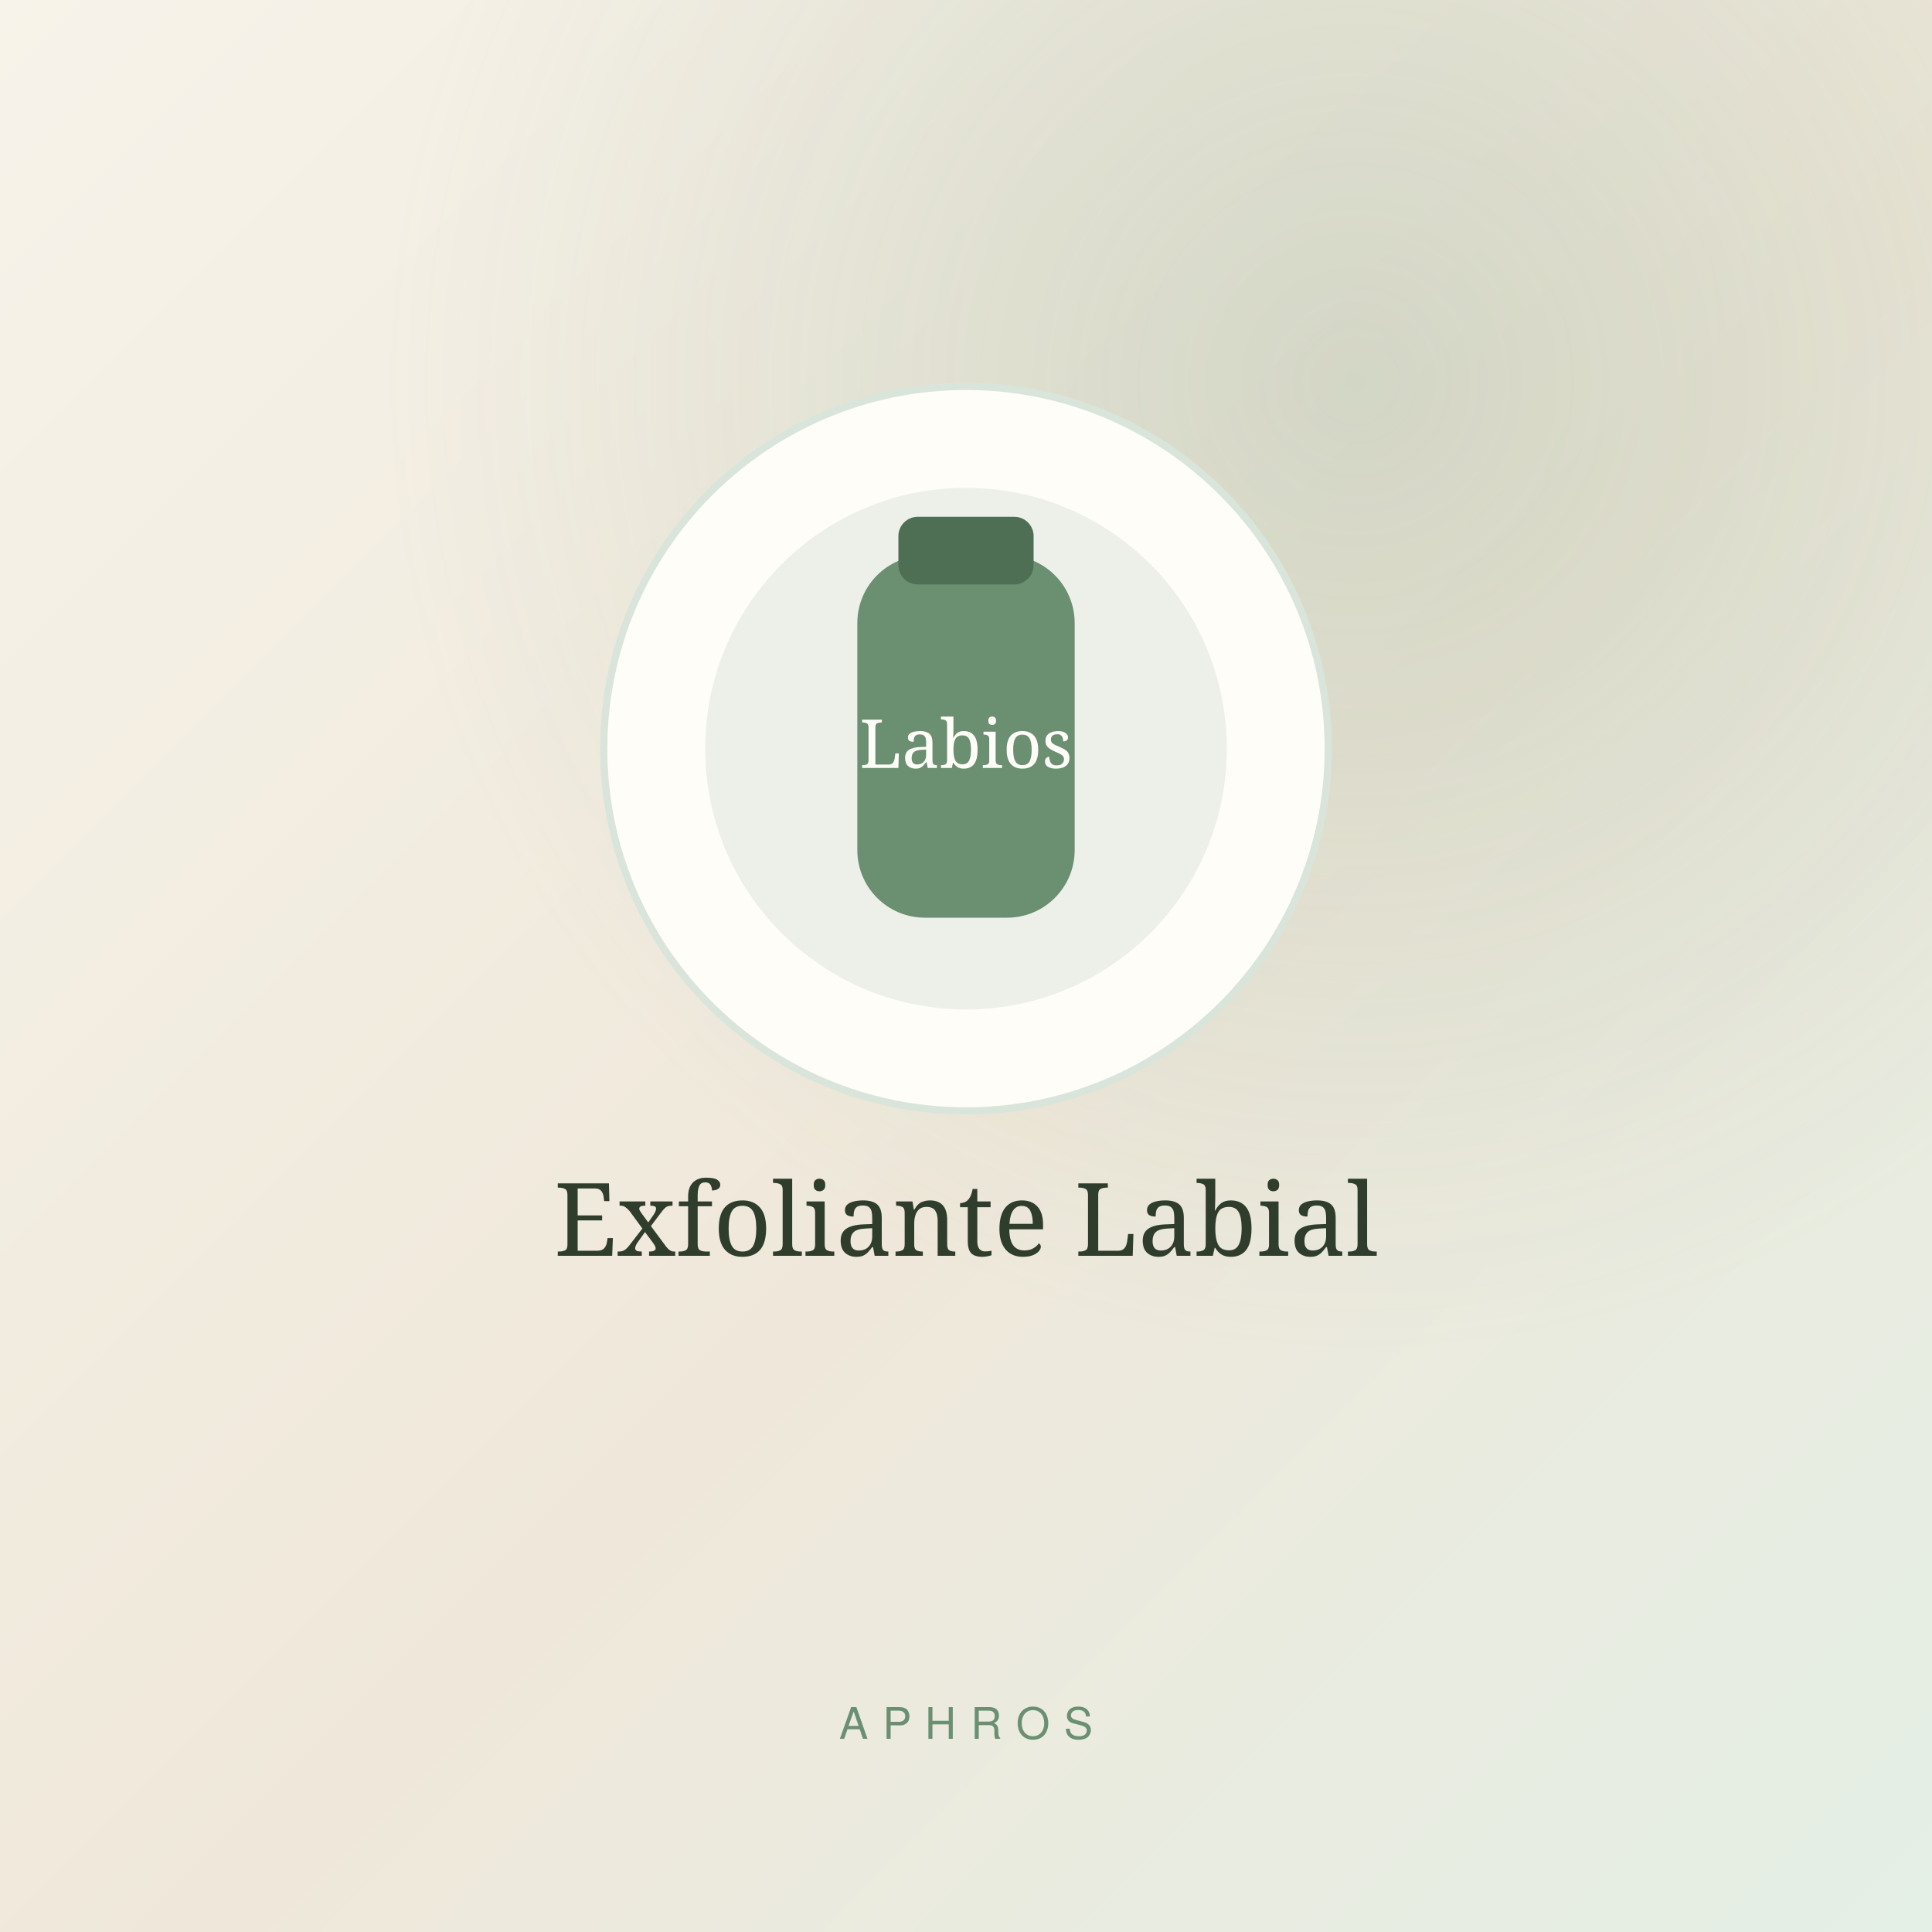
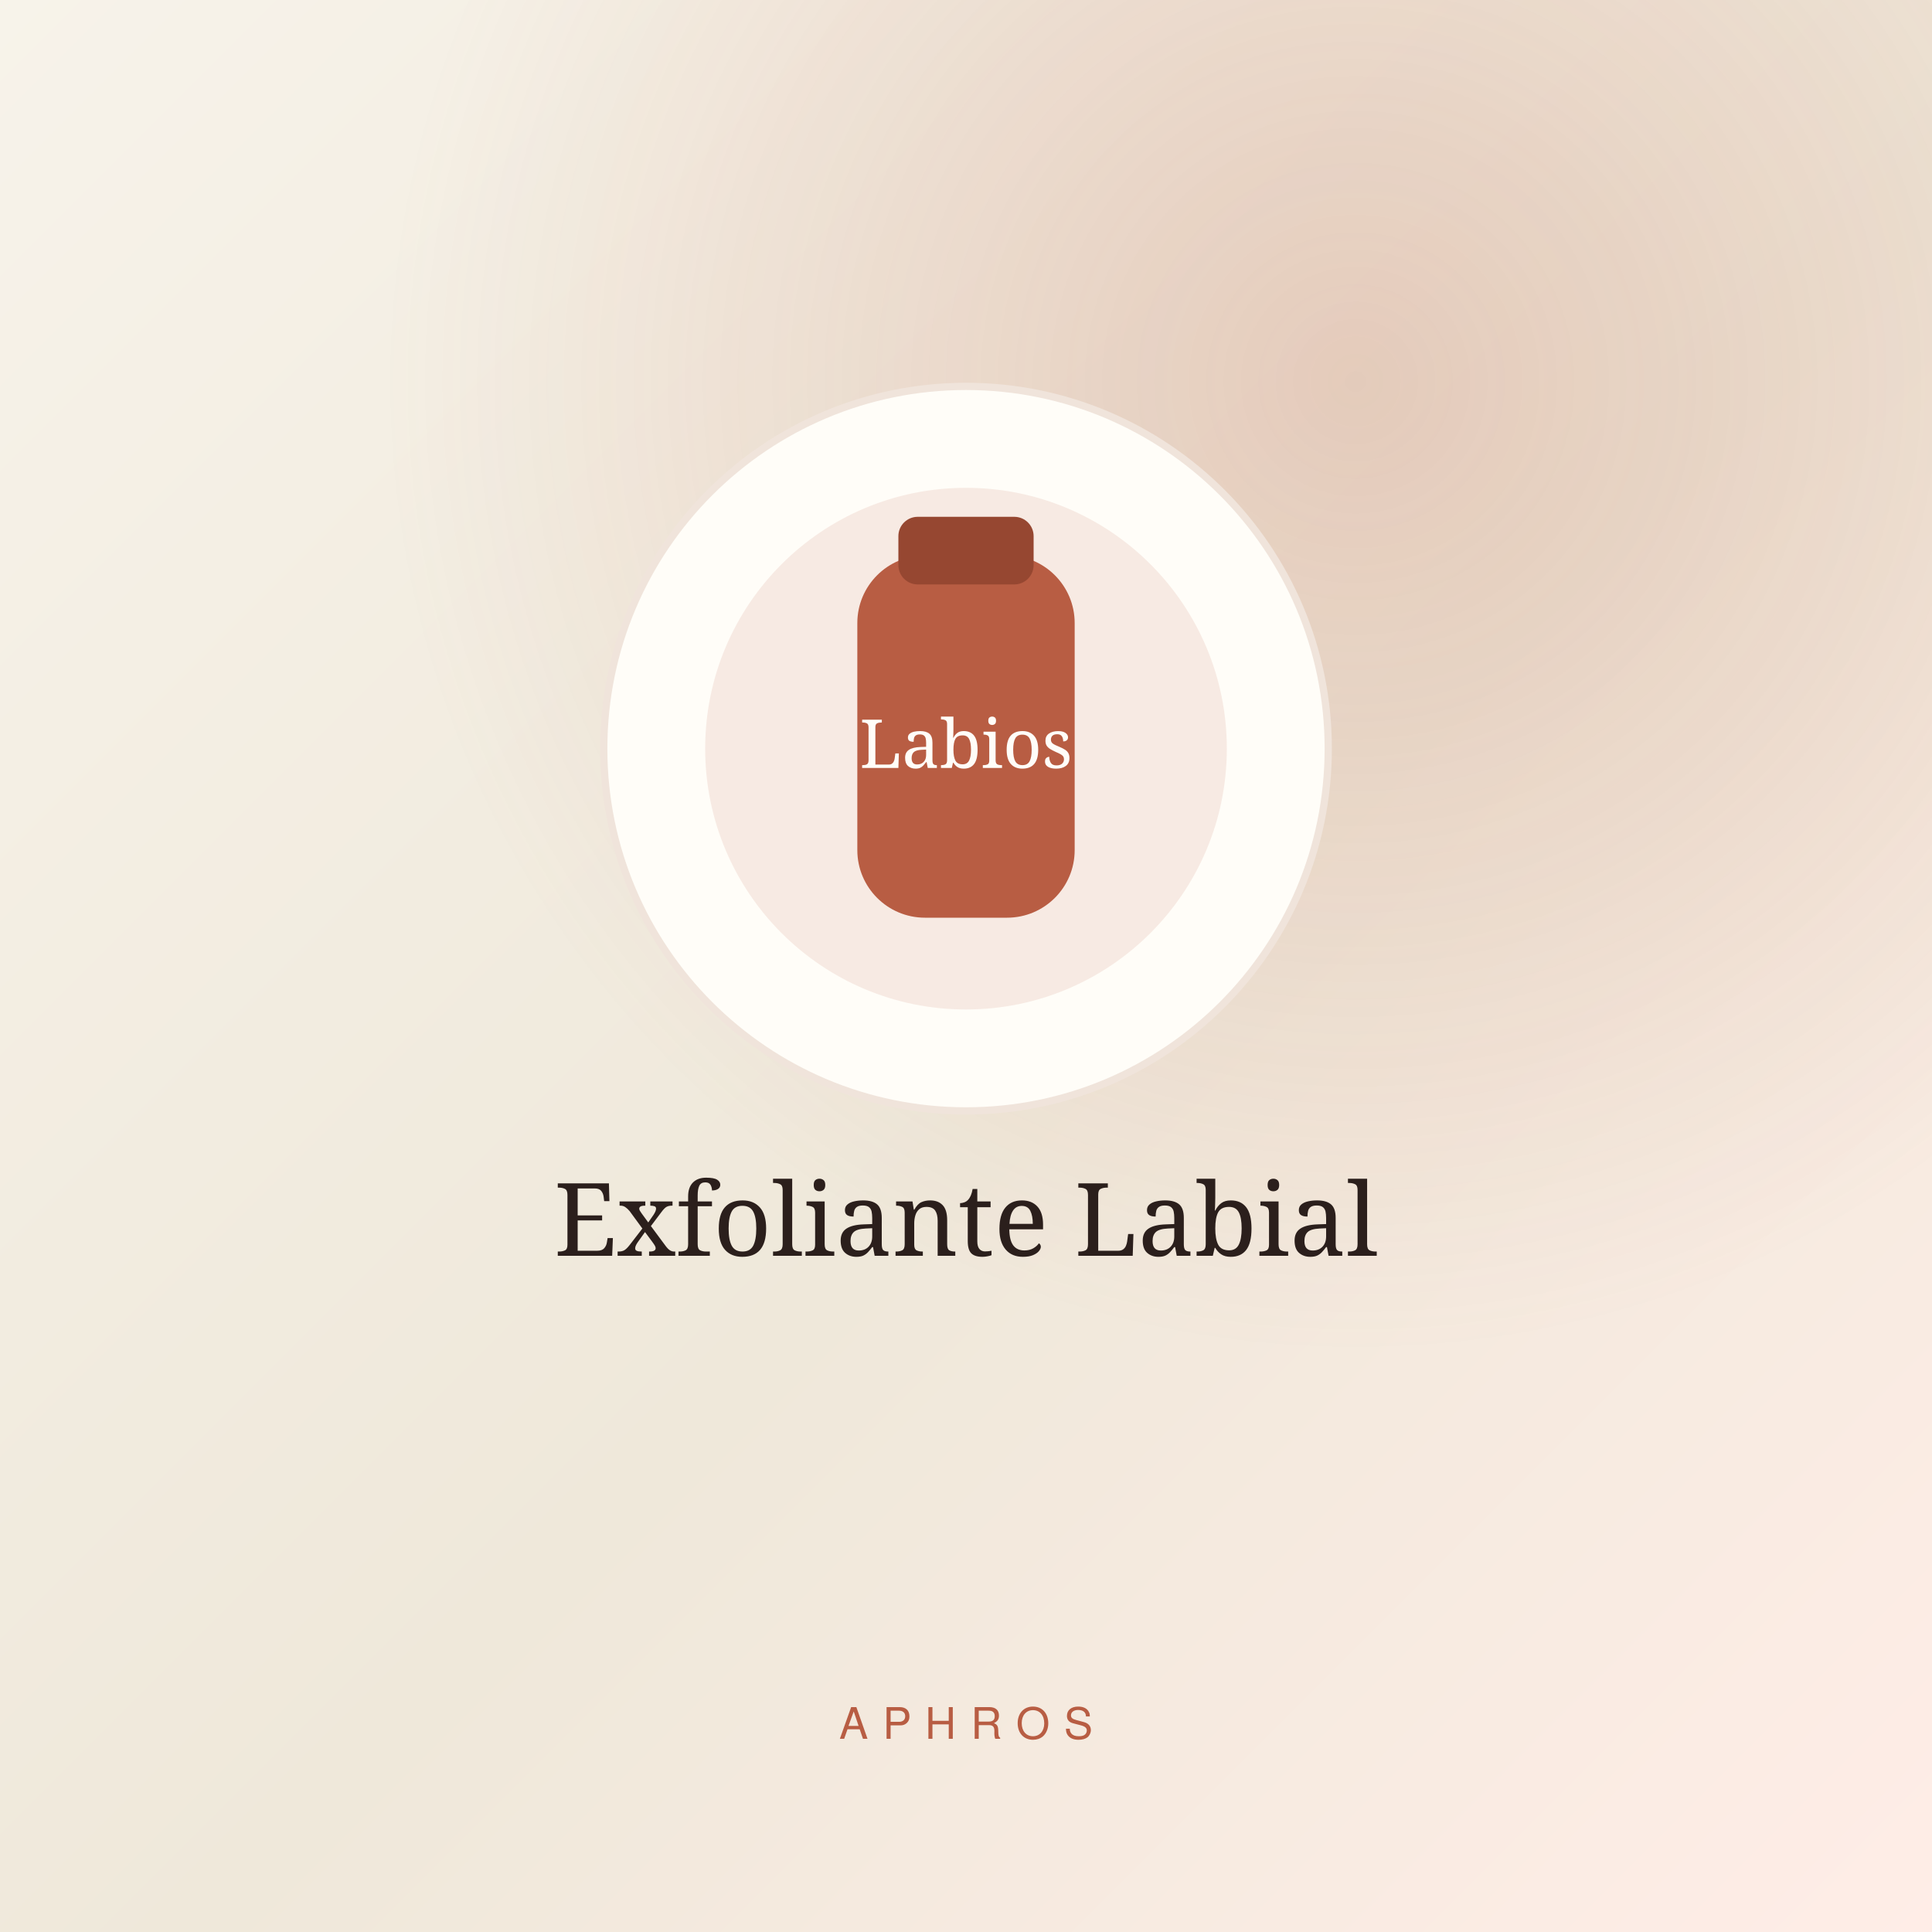
<svg xmlns="http://www.w3.org/2000/svg" width="800" height="800" viewBox="0 0 800 800" role="img" aria-label="Exfoliante Labial">
  <defs>
    <linearGradient id="bg" x1="0" y1="0" x2="1" y2="1">
      <stop offset="0%" stop-color="#f7f3ea" />
      <stop offset="55%" stop-color="#efe8da" />
-       <stop offset="100%" stop-color="#e4efe6" />
+       <stop offset="100%" stop-color="#ffede7" />
    </linearGradient>
    <radialGradient id="glow" cx="70%" cy="20%" r="50%">
-       <stop offset="0%" stop-color="#6b8f71" stop-opacity="0.22" />
-       <stop offset="100%" stop-color="#6b8f71" stop-opacity="0" />
+       <stop offset="0%" stop-color="#b85d43" stop-opacity="0.22" />
+       <stop offset="100%" stop-color="#b85d43" stop-opacity="0" />
    </radialGradient>
  </defs>
  <rect width="800" height="800" fill="url(#bg)" />
  <rect width="800" height="800" fill="url(#glow)" />
-   <circle cx="400" cy="310" r="150" fill="#fffdf8" stroke="#d9e5da" stroke-width="3" />
-   <circle cx="400" cy="310" r="108" fill="#6b8f71" fill-opacity="0.12" />
-   <rect x="355" y="230" width="90" height="150" rx="28" fill="#6b8f71" />
-   <rect x="372" y="214" width="56" height="28" rx="8" fill="#4f6f55" />
+   <circle cx="400" cy="310" r="150" fill="#fffdf8" stroke="#f0e4db" stroke-width="3" />
+   <circle cx="400" cy="310" r="108" fill="#b85d43" fill-opacity="0.12" />
+   <rect x="355" y="230" width="90" height="150" rx="28" fill="#b85d43" />
+   <rect x="372" y="214" width="56" height="28" rx="8" fill="#964731" />
  <text x="400" y="318" text-anchor="middle" font-family="Georgia, serif" font-size="28" fill="#fffdf8">Labios</text>
-   <text x="400" y="520" text-anchor="middle" font-family="Georgia, serif" font-size="42" fill="#2f3d2c">Exfoliante Labial</text>
-   <text x="400" y="720" text-anchor="middle" font-family="Helvetica, Arial, sans-serif" font-size="18" letter-spacing="6" fill="#6b8f71">APHROS</text>
+   <text x="400" y="520" text-anchor="middle" font-family="Georgia, serif" font-size="42" fill="#2b1f1c">Exfoliante Labial</text>
+   <text x="400" y="720" text-anchor="middle" font-family="Helvetica, Arial, sans-serif" font-size="18" letter-spacing="6" fill="#b85d43">APHROS</text>
</svg>
